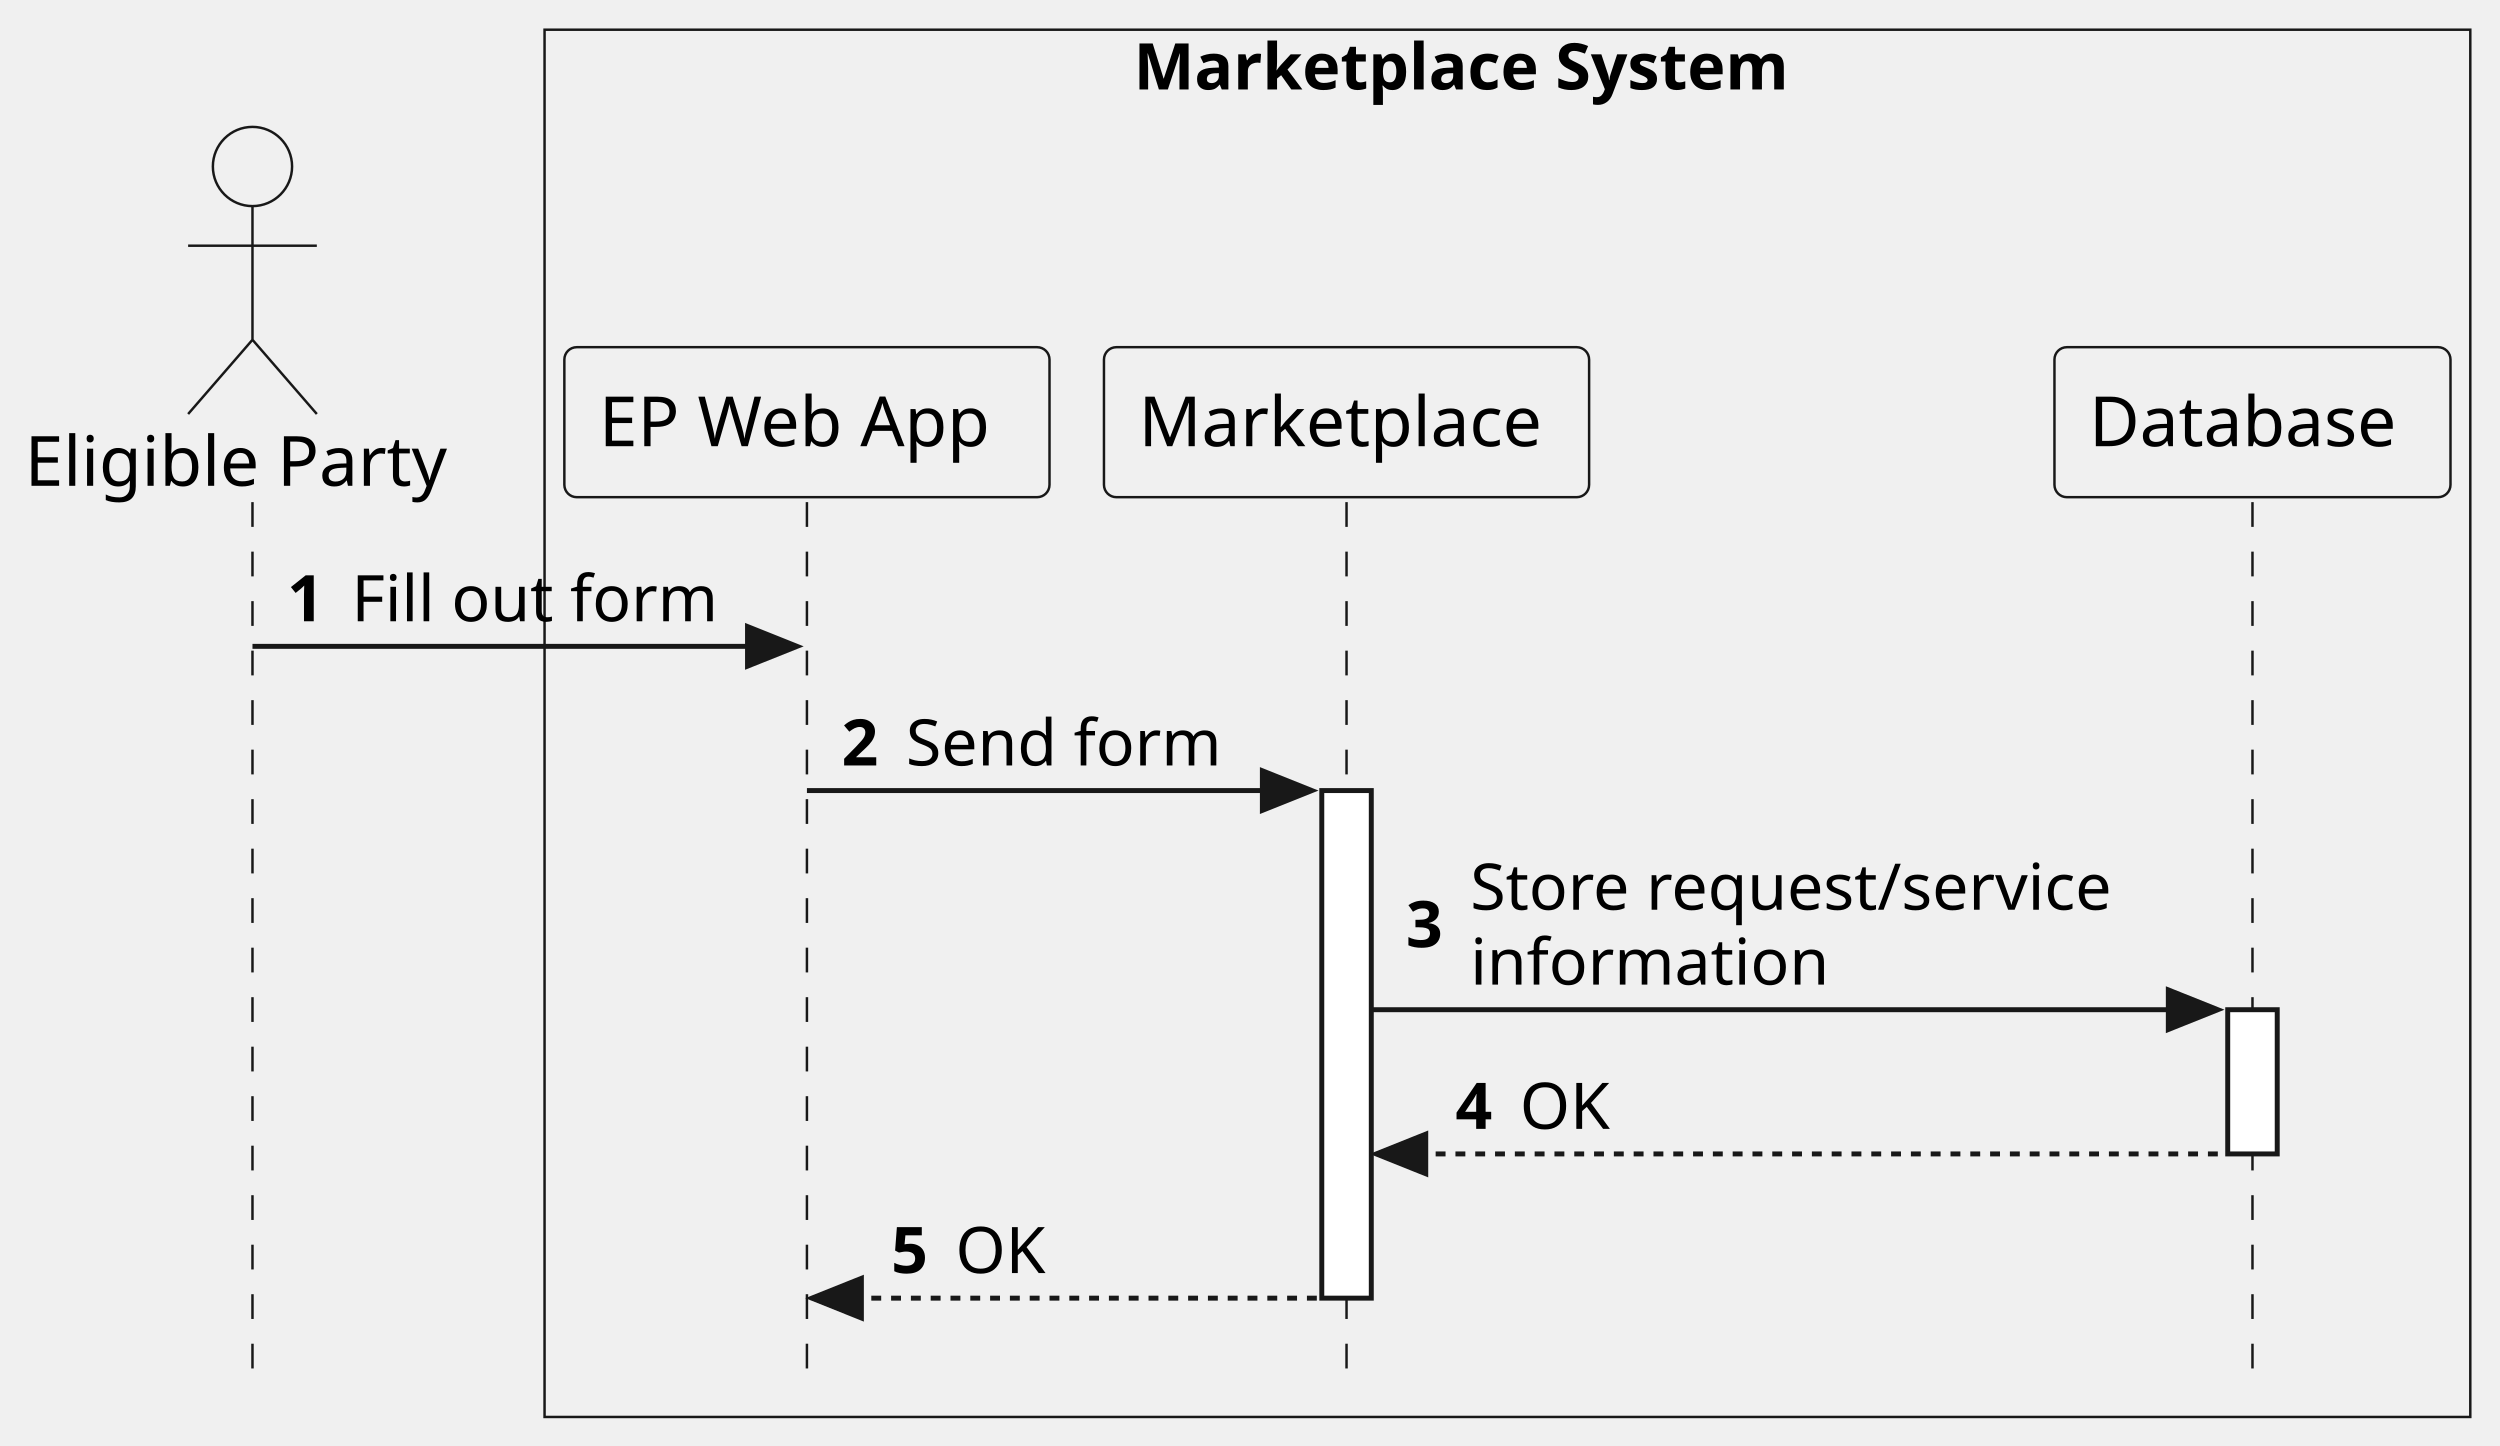
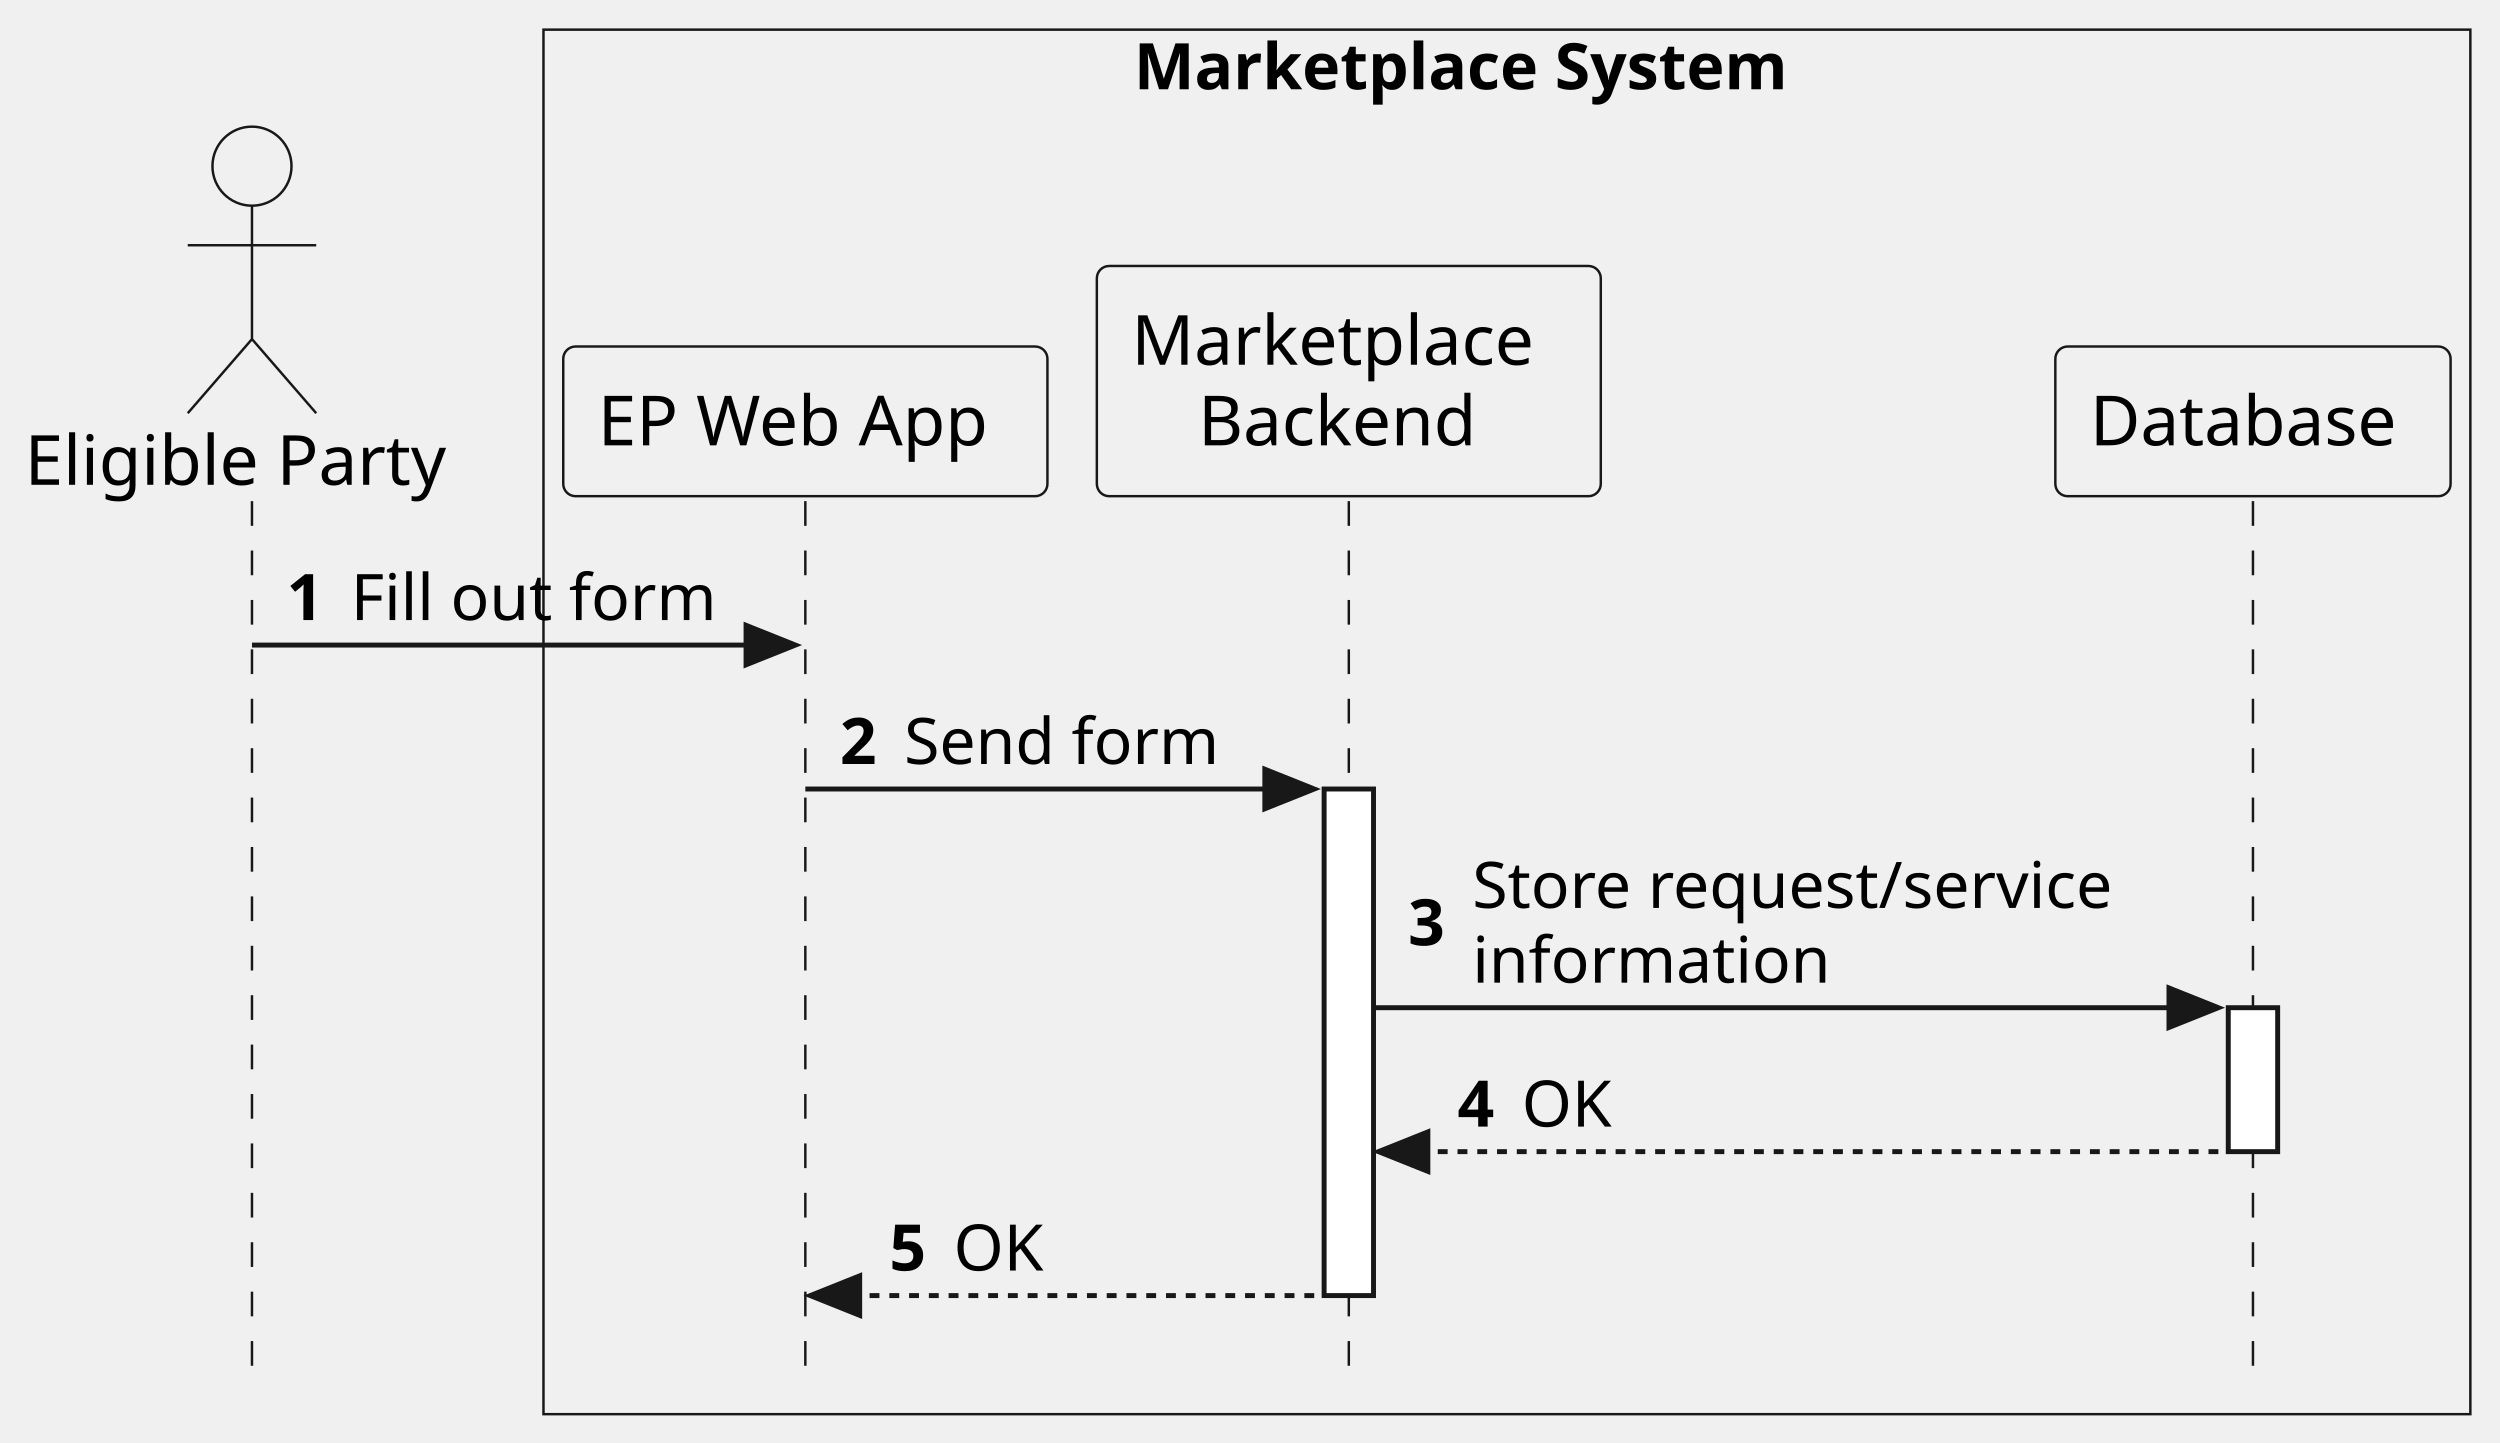
- <svg xmlns="http://www.w3.org/2000/svg" contentStyleType="text/css" height="292px" preserveAspectRatio="none" style="width:505px;height:292px;background:#FFFFFF;" version="1.1" viewBox="0 0 505 292" width="505px" zoomAndPan="magnify">
+ <svg xmlns="http://www.w3.org/2000/svg" contentStyleType="text/css" height="292px" preserveAspectRatio="none" style="width:506px;height:292px;background:#FFFFFF;" version="1.1" viewBox="0 0 506 292" width="506px" zoomAndPan="magnify">
  <defs />
  <g>
-     <rect fill="none" height="280.227" style="stroke:#181818;stroke-width:0.5;" width="389" x="110" y="6" />
-     <text fill="#000000" font-family="sans-serif" font-size="13" font-weight="bold" lengthAdjust="spacing" textLength="151" x="229" y="18.067">Marketplace System</text>
+     <rect fill="none" height="280.227" style="stroke:#181818;stroke-width:0.5;" width="390" x="110" y="6" />
+     <text fill="#000000" font-family="sans-serif" font-size="13" font-weight="bold" lengthAdjust="spacing" textLength="151" x="229.5" y="18.067">Marketplace System</text>
    <line style="stroke:#181818;stroke-width:0.5;stroke-dasharray:5.0,5.0;" x1="51" x2="51" y1="101.43" y2="280.227" />
    <line style="stroke:#181818;stroke-width:0.5;stroke-dasharray:5.0,5.0;" x1="163" x2="163" y1="101.43" y2="280.227" />
-     <line style="stroke:#181818;stroke-width:0.5;stroke-dasharray:5.0,5.0;" x1="272" x2="272" y1="101.43" y2="280.227" />
-     <rect fill="#FFFFFF" height="102.531" style="stroke:#181818;stroke-width:1.0;" width="10" x="267" y="159.695" />
-     <line style="stroke:#181818;stroke-width:0.5;stroke-dasharray:5.0,5.0;" x1="455" x2="455" y1="101.43" y2="280.227" />
-     <rect fill="#FFFFFF" height="29.133" style="stroke:#181818;stroke-width:1.0;" width="10" x="450" y="203.961" />
+     <line style="stroke:#181818;stroke-width:0.5;stroke-dasharray:5.0,5.0;" x1="273" x2="273" y1="101.43" y2="280.227" />
+     <rect fill="#FFFFFF" height="102.531" style="stroke:#181818;stroke-width:1.0;" width="10" x="268" y="159.695" />
+     <line style="stroke:#181818;stroke-width:0.5;stroke-dasharray:5.0,5.0;" x1="456" x2="456" y1="101.43" y2="280.227" />
+     <rect fill="#FFFFFF" height="29.133" style="stroke:#181818;stroke-width:1.0;" width="10" x="451" y="203.961" />
    <text fill="#000000" font-family="sans-serif" font-size="14" lengthAdjust="spacing" textLength="86" x="5" y="98.128">Eligible Party</text>
    <ellipse cx="51" cy="33.633" fill="none" rx="8" ry="8" style="stroke:#181818;stroke-width:0.5;" />
    <path d="M51,41.633 L51,68.633 M38,49.633 L64,49.633 M51,68.633 L38,83.633 M51,68.633 L64,83.633 " fill="none" style="stroke:#181818;stroke-width:0.5;" />
    <rect fill="none" height="30.297" rx="2.5" ry="2.5" style="stroke:#181818;stroke-width:0.5;" width="98" x="114" y="70.133" />
    <text fill="#000000" font-family="sans-serif" font-size="14" lengthAdjust="spacing" textLength="84" x="121" y="90.128">EP Web App</text>
-     <rect fill="none" height="30.297" rx="2.5" ry="2.5" style="stroke:#181818;stroke-width:0.5;" width="98" x="223" y="70.133" />
-     <text fill="#000000" font-family="sans-serif" font-size="14" lengthAdjust="spacing" textLength="84" x="230" y="90.128">Marketplace</text>
-     <rect fill="none" height="30.297" rx="2.5" ry="2.5" style="stroke:#181818;stroke-width:0.5;" width="80" x="415" y="70.133" />
-     <text fill="#000000" font-family="sans-serif" font-size="14" lengthAdjust="spacing" textLength="66" x="422" y="90.128">Database</text>
+     <rect fill="none" height="46.594" rx="2.5" ry="2.5" style="stroke:#181818;stroke-width:0.5;" width="102" x="222" y="53.836" />
+     <text fill="#000000" font-family="sans-serif" font-size="14" lengthAdjust="spacing" textLength="84" x="229" y="73.831">Marketplace</text>
+     <text fill="#000000" font-family="sans-serif" font-size="14" lengthAdjust="spacing" textLength="61" x="242.5" y="90.128">Backend</text>
+     <rect fill="none" height="30.297" rx="2.5" ry="2.5" style="stroke:#181818;stroke-width:0.5;" width="80" x="416" y="70.133" />
+     <text fill="#000000" font-family="sans-serif" font-size="14" lengthAdjust="spacing" textLength="66" x="423" y="90.128">Database</text>
    <polygon fill="#181818" points="151,126.562,161,130.562,151,134.562" style="stroke:#181818;stroke-width:1.0;" />
    <line style="stroke:#181818;stroke-width:1.0;" x1="51" x2="157" y1="130.562" y2="130.562" />
    <text fill="#000000" font-family="sans-serif" font-size="13" font-weight="bold" lengthAdjust="spacing" textLength="9" x="58" y="125.497">1</text>
    <text fill="#000000" font-family="sans-serif" font-size="13" lengthAdjust="spacing" textLength="75" x="71" y="125.497">Fill out form</text>
-     <polygon fill="#181818" points="255,155.695,265,159.695,255,163.695" style="stroke:#181818;stroke-width:1.0;" />
-     <line style="stroke:#181818;stroke-width:1.0;" x1="163" x2="261" y1="159.695" y2="159.695" />
+     <polygon fill="#181818" points="256,155.695,266,159.695,256,163.695" style="stroke:#181818;stroke-width:1.0;" />
+     <line style="stroke:#181818;stroke-width:1.0;" x1="163" x2="262" y1="159.695" y2="159.695" />
    <text fill="#000000" font-family="sans-serif" font-size="13" font-weight="bold" lengthAdjust="spacing" textLength="9" x="170" y="154.629">2</text>
    <text fill="#000000" font-family="sans-serif" font-size="13" lengthAdjust="spacing" textLength="67" x="183" y="154.629">Send form</text>
-     <polygon fill="#181818" points="438,199.961,448,203.961,438,207.961" style="stroke:#181818;stroke-width:1.0;" />
-     <line style="stroke:#181818;stroke-width:1.0;" x1="277" x2="444" y1="203.961" y2="203.961" />
-     <text fill="#000000" font-family="sans-serif" font-size="13" font-weight="bold" lengthAdjust="spacing" textLength="9" x="284" y="191.329">3</text>
-     <text fill="#000000" font-family="sans-serif" font-size="13" lengthAdjust="spacing" textLength="137" x="297" y="183.762">Store request/service</text>
-     <text fill="#000000" font-family="sans-serif" font-size="13" lengthAdjust="spacing" textLength="73" x="297" y="198.895">information</text>
-     <polygon fill="#181818" points="288,229.094,278,233.094,288,237.094" style="stroke:#181818;stroke-width:1.0;" />
-     <line style="stroke:#181818;stroke-width:1.0;stroke-dasharray:2.0,2.0;" x1="282" x2="449" y1="233.094" y2="233.094" />
-     <text fill="#000000" font-family="sans-serif" font-size="13" font-weight="bold" lengthAdjust="spacing" textLength="9" x="294" y="228.028">4</text>
-     <text fill="#000000" font-family="sans-serif" font-size="13" lengthAdjust="spacing" textLength="18" x="307" y="228.028">OK</text>
+     <polygon fill="#181818" points="439,199.961,449,203.961,439,207.961" style="stroke:#181818;stroke-width:1.0;" />
+     <line style="stroke:#181818;stroke-width:1.0;" x1="278" x2="445" y1="203.961" y2="203.961" />
+     <text fill="#000000" font-family="sans-serif" font-size="13" font-weight="bold" lengthAdjust="spacing" textLength="9" x="285" y="191.329">3</text>
+     <text fill="#000000" font-family="sans-serif" font-size="13" lengthAdjust="spacing" textLength="137" x="298" y="183.762">Store request/service</text>
+     <text fill="#000000" font-family="sans-serif" font-size="13" lengthAdjust="spacing" textLength="73" x="298" y="198.895">information</text>
+     <polygon fill="#181818" points="289,229.094,279,233.094,289,237.094" style="stroke:#181818;stroke-width:1.0;" />
+     <line style="stroke:#181818;stroke-width:1.0;stroke-dasharray:2.0,2.0;" x1="283" x2="450" y1="233.094" y2="233.094" />
+     <text fill="#000000" font-family="sans-serif" font-size="13" font-weight="bold" lengthAdjust="spacing" textLength="9" x="295" y="228.028">4</text>
+     <text fill="#000000" font-family="sans-serif" font-size="13" lengthAdjust="spacing" textLength="18" x="308" y="228.028">OK</text>
    <polygon fill="#181818" points="174,258.227,164,262.227,174,266.227" style="stroke:#181818;stroke-width:1.0;" />
-     <line style="stroke:#181818;stroke-width:1.0;stroke-dasharray:2.0,2.0;" x1="168" x2="266" y1="262.227" y2="262.227" />
+     <line style="stroke:#181818;stroke-width:1.0;stroke-dasharray:2.0,2.0;" x1="168" x2="267" y1="262.227" y2="262.227" />
    <text fill="#000000" font-family="sans-serif" font-size="13" font-weight="bold" lengthAdjust="spacing" textLength="9" x="180" y="257.161">5</text>
    <text fill="#000000" font-family="sans-serif" font-size="13" lengthAdjust="spacing" textLength="18" x="193" y="257.161">OK</text>
  </g>
</svg>
